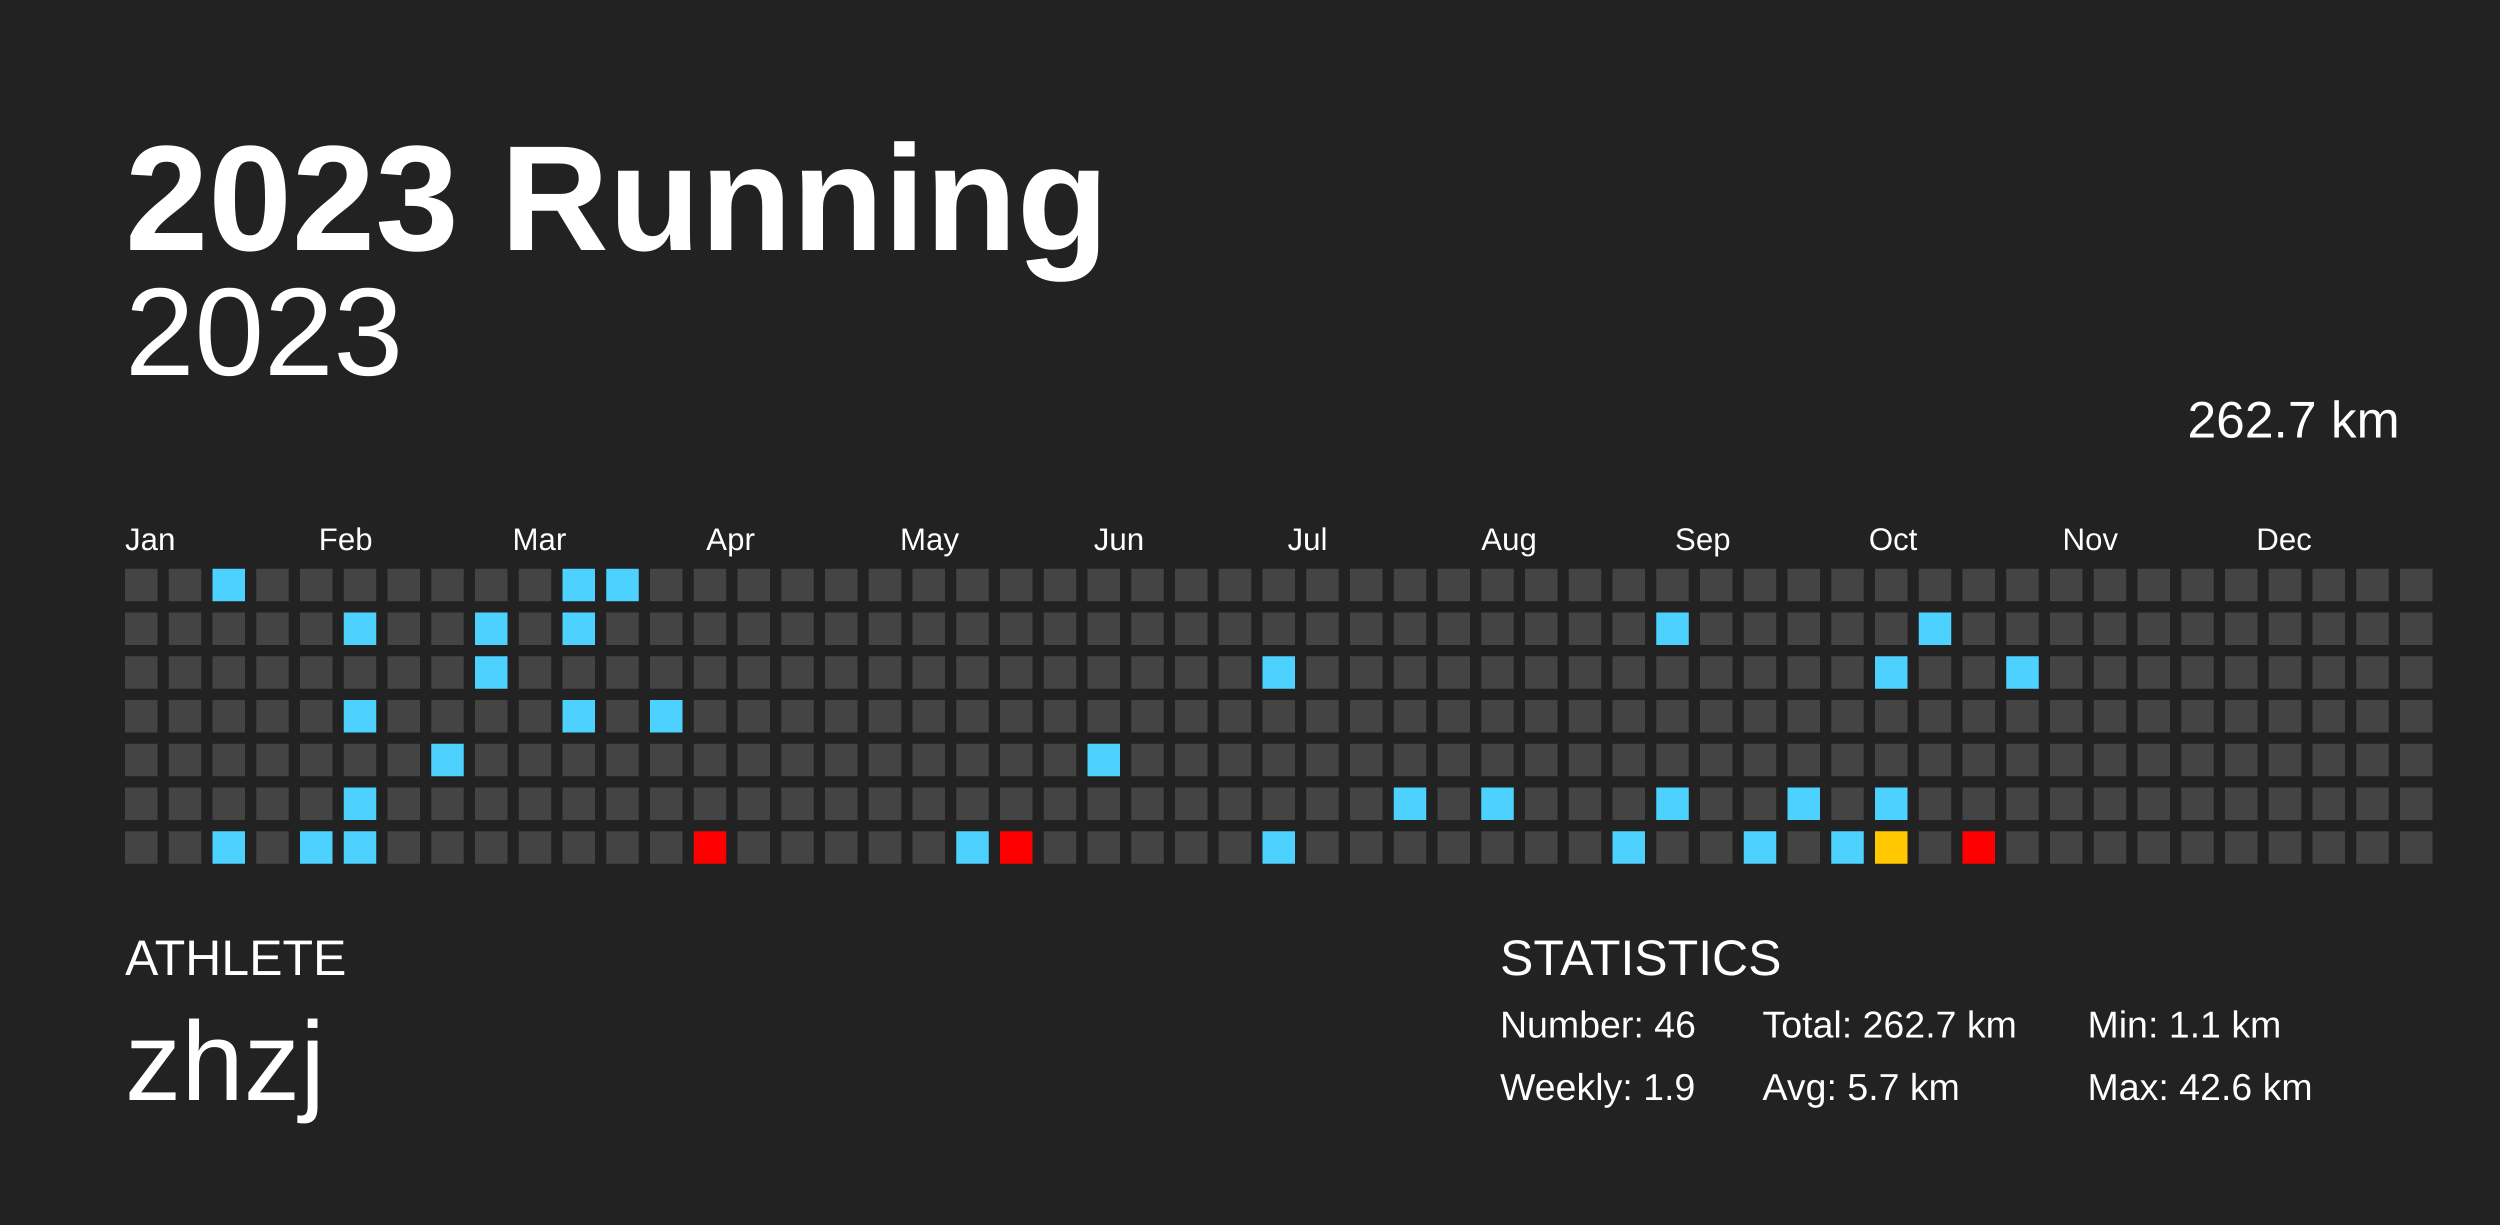
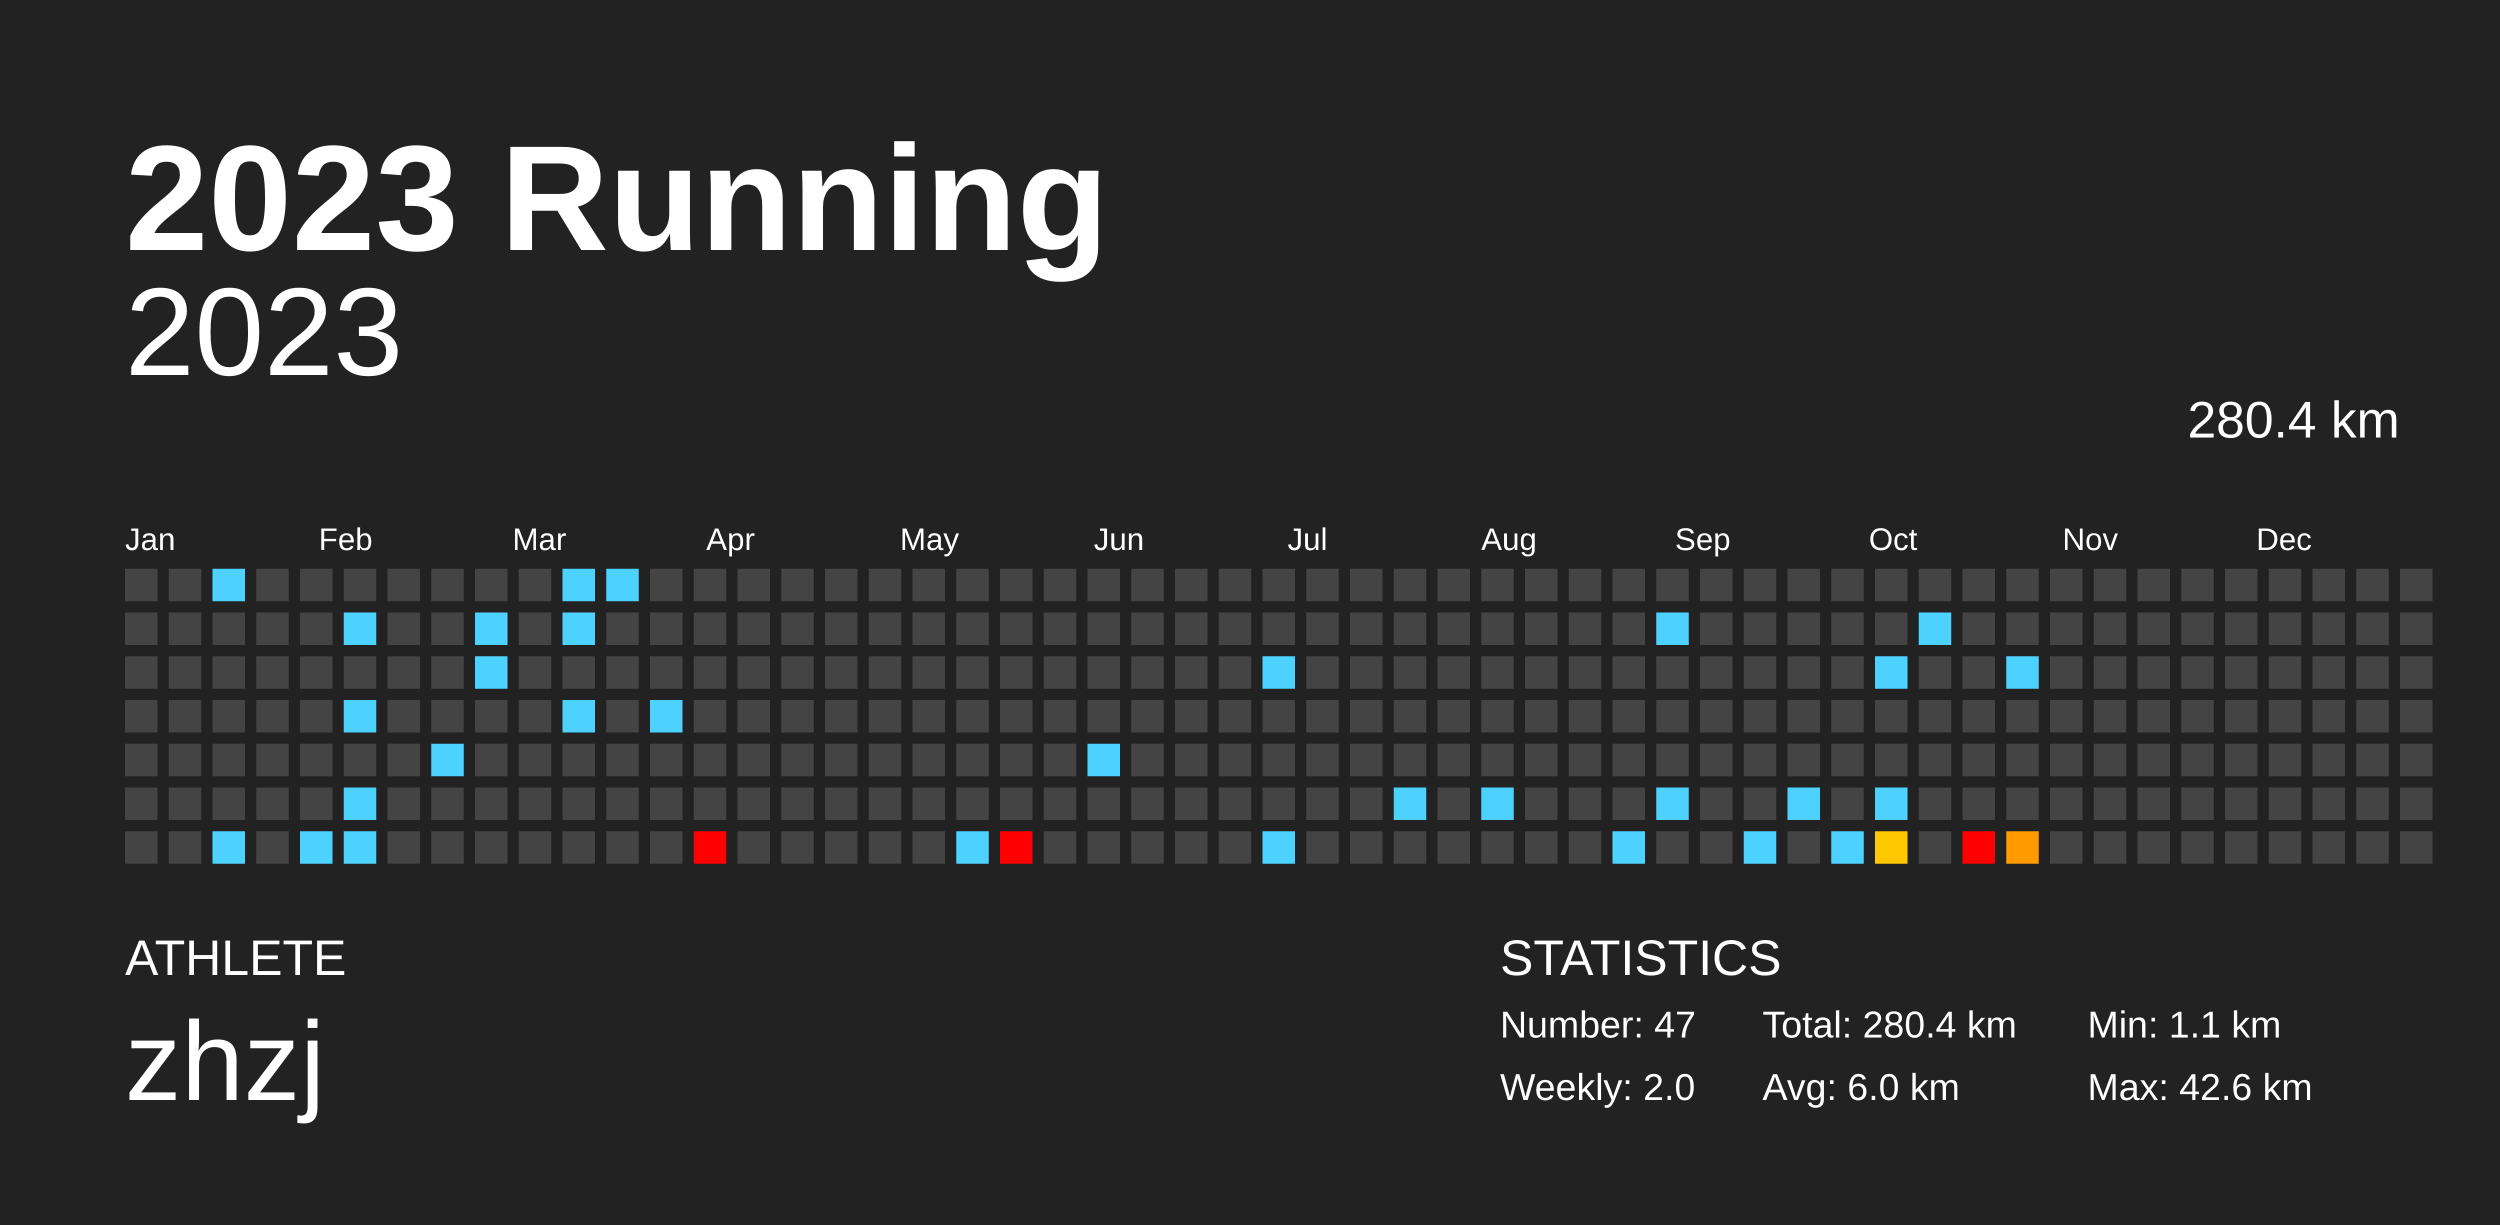
<svg xmlns="http://www.w3.org/2000/svg" baseProfile="full" height="98mm" version="1.1" viewBox="0,0,200,98" width="200mm">
  <defs />
  <rect fill="#222222" height="98" width="200" x="0" y="0" />
  <text fill="#FFFFFF" style="font-size:12px; font-family:Arial; font-weight:bold;" x="10" y="20">2023 Running</text>
  <text fill="#FFFFFF" style="font-size:4px; font-family:Arial" x="10" y="78">ATHLETE</text>
  <text fill="#FFFFFF" style="font-size:9px; font-family:Arial" x="10" y="88">zhzj</text>
  <text fill="#FFFFFF" style="font-size:4px; font-family:Arial" x="120" y="78">STATISTICS</text>
-   <text fill="#FFFFFF" style="font-size:3px; font-family:Arial" x="120" y="83">Number: 46</text>
-   <text fill="#FFFFFF" style="font-size:3px; font-family:Arial" x="120" y="88">Weekly: 1.9</text>
-   <text fill="#FFFFFF" style="font-size:3px; font-family:Arial" x="141" y="83">Total: 262.7 km</text>
-   <text fill="#FFFFFF" style="font-size:3px; font-family:Arial" x="141" y="88">Avg: 5.7 km</text>
+   <text fill="#FFFFFF" style="font-size:3px; font-family:Arial" x="120" y="83">Number: 47</text>
+   <text fill="#FFFFFF" style="font-size:3px; font-family:Arial" x="120" y="88">Weekly: 2.0</text>
+   <text fill="#FFFFFF" style="font-size:3px; font-family:Arial" x="141" y="83">Total: 280.4 km</text>
+   <text fill="#FFFFFF" style="font-size:3px; font-family:Arial" x="141" y="88">Avg: 6.0 km</text>
  <text fill="#FFFFFF" style="font-size:3px; font-family:Arial" x="167" y="83">Min: 1.1 km</text>
  <text fill="#FFFFFF" style="font-size:3px; font-family:Arial" x="167" y="88">Max: 42.6 km</text>
  <text alignment-baseline="hanging" fill="#FFFFFF" style="font-size:10.0px; font-family:Arial;" x="10" y="30">2023</text>
-   <text alignment-baseline="hanging" fill="#FFFFFF" style="font-size:4.125px; font-family:Arial;" x="175" y="35">262.7 km</text>
+   <text alignment-baseline="hanging" fill="#FFFFFF" style="font-size:4.125px; font-family:Arial;" x="175" y="35">280.4 km</text>
  <text fill="#FFFFFF" style="font-size:2.5px; font-family:Arial" x="10.0" y="44">Jan</text>
  <text fill="#FFFFFF" style="font-size:2.5px; font-family:Arial" x="25.5" y="44">Feb</text>
  <text fill="#FFFFFF" style="font-size:2.5px; font-family:Arial" x="41.0" y="44">Mar</text>
  <text fill="#FFFFFF" style="font-size:2.5px; font-family:Arial" x="56.5" y="44">Apr</text>
  <text fill="#FFFFFF" style="font-size:2.5px; font-family:Arial" x="72.0" y="44">May</text>
  <text fill="#FFFFFF" style="font-size:2.5px; font-family:Arial" x="87.5" y="44">Jun</text>
  <text fill="#FFFFFF" style="font-size:2.5px; font-family:Arial" x="103.0" y="44">Jul</text>
  <text fill="#FFFFFF" style="font-size:2.5px; font-family:Arial" x="118.5" y="44">Aug</text>
  <text fill="#FFFFFF" style="font-size:2.5px; font-family:Arial" x="134.0" y="44">Sep</text>
  <text fill="#FFFFFF" style="font-size:2.5px; font-family:Arial" x="149.5" y="44">Oct</text>
  <text fill="#FFFFFF" style="font-size:2.5px; font-family:Arial" x="165.0" y="44">Nov</text>
  <text fill="#FFFFFF" style="font-size:2.5px; font-family:Arial" x="180.5" y="44">Dec</text>
  <rect fill="#444444" height="2.6" width="2.6" x="10.0" y="45.5" />
  <rect fill="#444444" height="2.6" width="2.6" x="10.0" y="49.0" />
  <rect fill="#444444" height="2.6" width="2.6" x="10.0" y="52.5" />
  <rect fill="#444444" height="2.6" width="2.6" x="10.0" y="56.0" />
  <rect fill="#444444" height="2.6" width="2.6" x="10.0" y="59.5" />
  <rect fill="#444444" height="2.6" width="2.6" x="10.0" y="63.0" />
  <rect fill="#444444" height="2.6" width="2.6" x="10.0" y="66.5" />
  <rect fill="#444444" height="2.6" width="2.6" x="13.5" y="45.5" />
  <rect fill="#444444" height="2.6" width="2.6" x="13.5" y="49.0" />
  <rect fill="#444444" height="2.6" width="2.6" x="13.5" y="52.5" />
  <rect fill="#444444" height="2.6" width="2.6" x="13.5" y="56.0" />
  <rect fill="#444444" height="2.6" width="2.6" x="13.5" y="59.5" />
  <rect fill="#444444" height="2.6" width="2.6" x="13.5" y="63.0" />
  <rect fill="#444444" height="2.6" width="2.6" x="13.5" y="66.5" />
  <rect fill="#4dd2ff" height="2.6" width="2.6" x="17.0" y="45.5" />
  <rect fill="#444444" height="2.6" width="2.6" x="17.0" y="49.0" />
  <rect fill="#444444" height="2.6" width="2.6" x="17.0" y="52.5" />
  <rect fill="#444444" height="2.6" width="2.6" x="17.0" y="56.0" />
  <rect fill="#444444" height="2.6" width="2.6" x="17.0" y="59.5" />
  <rect fill="#444444" height="2.6" width="2.6" x="17.0" y="63.0" />
  <rect fill="#4dd2ff" height="2.6" width="2.6" x="17.0" y="66.5" />
  <rect fill="#444444" height="2.6" width="2.6" x="20.5" y="45.5" />
  <rect fill="#444444" height="2.6" width="2.6" x="20.5" y="49.0" />
  <rect fill="#444444" height="2.6" width="2.6" x="20.5" y="52.5" />
  <rect fill="#444444" height="2.6" width="2.6" x="20.5" y="56.0" />
  <rect fill="#444444" height="2.6" width="2.6" x="20.5" y="59.5" />
  <rect fill="#444444" height="2.6" width="2.6" x="20.5" y="63.0" />
  <rect fill="#444444" height="2.6" width="2.6" x="20.5" y="66.5" />
  <rect fill="#444444" height="2.6" width="2.6" x="24.0" y="45.5" />
  <rect fill="#444444" height="2.6" width="2.6" x="24.0" y="49.0" />
  <rect fill="#444444" height="2.6" width="2.6" x="24.0" y="52.5" />
  <rect fill="#444444" height="2.6" width="2.6" x="24.0" y="56.0" />
  <rect fill="#444444" height="2.6" width="2.6" x="24.0" y="59.5" />
  <rect fill="#444444" height="2.6" width="2.6" x="24.0" y="63.0" />
  <rect fill="#4dd2ff" height="2.6" width="2.6" x="24.0" y="66.5" />
  <rect fill="#444444" height="2.6" width="2.6" x="27.5" y="45.5" />
  <rect fill="#4dd2ff" height="2.6" width="2.6" x="27.5" y="49.0" />
  <rect fill="#444444" height="2.6" width="2.6" x="27.5" y="52.5" />
  <rect fill="#4dd2ff" height="2.6" width="2.6" x="27.5" y="56.0" />
  <rect fill="#444444" height="2.6" width="2.6" x="27.5" y="59.5" />
  <rect fill="#4dd2ff" height="2.6" width="2.6" x="27.5" y="63.0" />
  <rect fill="#4dd2ff" height="2.6" width="2.6" x="27.5" y="66.5" />
  <rect fill="#444444" height="2.6" width="2.6" x="31.0" y="45.5" />
  <rect fill="#444444" height="2.6" width="2.6" x="31.0" y="49.0" />
  <rect fill="#444444" height="2.6" width="2.6" x="31.0" y="52.5" />
  <rect fill="#444444" height="2.6" width="2.6" x="31.0" y="56.0" />
  <rect fill="#444444" height="2.6" width="2.6" x="31.0" y="59.5" />
  <rect fill="#444444" height="2.6" width="2.6" x="31.0" y="63.0" />
  <rect fill="#444444" height="2.6" width="2.6" x="31.0" y="66.5" />
  <rect fill="#444444" height="2.6" width="2.6" x="34.5" y="45.5" />
  <rect fill="#444444" height="2.6" width="2.6" x="34.5" y="49.0" />
  <rect fill="#444444" height="2.6" width="2.6" x="34.5" y="52.5" />
  <rect fill="#444444" height="2.6" width="2.6" x="34.5" y="56.0" />
  <rect fill="#4dd2ff" height="2.6" width="2.6" x="34.5" y="59.5" />
  <rect fill="#444444" height="2.6" width="2.6" x="34.5" y="63.0" />
  <rect fill="#444444" height="2.6" width="2.6" x="34.5" y="66.5" />
  <rect fill="#444444" height="2.6" width="2.6" x="38.0" y="45.5" />
  <rect fill="#4dd2ff" height="2.6" width="2.6" x="38.0" y="49.0" />
  <rect fill="#4dd2ff" height="2.6" width="2.6" x="38.0" y="52.5" />
  <rect fill="#444444" height="2.6" width="2.6" x="38.0" y="56.0" />
  <rect fill="#444444" height="2.6" width="2.6" x="38.0" y="59.5" />
  <rect fill="#444444" height="2.6" width="2.6" x="38.0" y="63.0" />
  <rect fill="#444444" height="2.6" width="2.6" x="38.0" y="66.5" />
  <rect fill="#444444" height="2.6" width="2.6" x="41.5" y="45.5" />
  <rect fill="#444444" height="2.6" width="2.6" x="41.5" y="49.0" />
  <rect fill="#444444" height="2.6" width="2.6" x="41.5" y="52.5" />
  <rect fill="#444444" height="2.6" width="2.6" x="41.5" y="56.0" />
  <rect fill="#444444" height="2.6" width="2.6" x="41.5" y="59.5" />
  <rect fill="#444444" height="2.6" width="2.6" x="41.5" y="63.0" />
  <rect fill="#444444" height="2.6" width="2.6" x="41.5" y="66.5" />
  <rect fill="#4dd2ff" height="2.6" width="2.6" x="45.0" y="45.5" />
  <rect fill="#4dd2ff" height="2.6" width="2.6" x="45.0" y="49.0" />
  <rect fill="#444444" height="2.6" width="2.6" x="45.0" y="52.5" />
  <rect fill="#4dd2ff" height="2.6" width="2.6" x="45.0" y="56.0" />
  <rect fill="#444444" height="2.6" width="2.6" x="45.0" y="59.5" />
  <rect fill="#444444" height="2.6" width="2.6" x="45.0" y="63.0" />
  <rect fill="#444444" height="2.6" width="2.6" x="45.0" y="66.5" />
  <rect fill="#4dd2ff" height="2.6" width="2.6" x="48.5" y="45.5" />
  <rect fill="#444444" height="2.6" width="2.6" x="48.5" y="49.0" />
  <rect fill="#444444" height="2.6" width="2.6" x="48.5" y="52.5" />
  <rect fill="#444444" height="2.6" width="2.6" x="48.5" y="56.0" />
  <rect fill="#444444" height="2.6" width="2.6" x="48.5" y="59.5" />
  <rect fill="#444444" height="2.6" width="2.6" x="48.5" y="63.0" />
  <rect fill="#444444" height="2.6" width="2.6" x="48.5" y="66.5" />
  <rect fill="#444444" height="2.6" width="2.6" x="52.0" y="45.5" />
  <rect fill="#444444" height="2.6" width="2.6" x="52.0" y="49.0" />
  <rect fill="#444444" height="2.6" width="2.6" x="52.0" y="52.5" />
  <rect fill="#4dd2ff" height="2.6" width="2.6" x="52.0" y="56.0" />
  <rect fill="#444444" height="2.6" width="2.6" x="52.0" y="59.5" />
  <rect fill="#444444" height="2.6" width="2.6" x="52.0" y="63.0" />
  <rect fill="#444444" height="2.6" width="2.6" x="52.0" y="66.5" />
  <rect fill="#444444" height="2.6" width="2.6" x="55.5" y="45.5" />
  <rect fill="#444444" height="2.6" width="2.6" x="55.5" y="49.0" />
  <rect fill="#444444" height="2.6" width="2.6" x="55.5" y="52.5" />
  <rect fill="#444444" height="2.6" width="2.6" x="55.5" y="56.0" />
  <rect fill="#444444" height="2.6" width="2.6" x="55.5" y="59.5" />
  <rect fill="#444444" height="2.6" width="2.6" x="55.5" y="63.0" />
  <rect fill="red" height="2.6" width="2.6" x="55.5" y="66.5" />
  <rect fill="#444444" height="2.6" width="2.6" x="59.0" y="45.5" />
  <rect fill="#444444" height="2.6" width="2.6" x="59.0" y="49.0" />
  <rect fill="#444444" height="2.6" width="2.6" x="59.0" y="52.5" />
  <rect fill="#444444" height="2.6" width="2.6" x="59.0" y="56.0" />
  <rect fill="#444444" height="2.6" width="2.6" x="59.0" y="59.5" />
  <rect fill="#444444" height="2.6" width="2.6" x="59.0" y="63.0" />
  <rect fill="#444444" height="2.6" width="2.6" x="59.0" y="66.5" />
  <rect fill="#444444" height="2.6" width="2.6" x="62.5" y="45.5" />
  <rect fill="#444444" height="2.6" width="2.6" x="62.5" y="49.0" />
  <rect fill="#444444" height="2.6" width="2.6" x="62.5" y="52.5" />
  <rect fill="#444444" height="2.6" width="2.6" x="62.5" y="56.0" />
  <rect fill="#444444" height="2.6" width="2.6" x="62.5" y="59.5" />
  <rect fill="#444444" height="2.6" width="2.6" x="62.5" y="63.0" />
  <rect fill="#444444" height="2.6" width="2.6" x="62.5" y="66.5" />
  <rect fill="#444444" height="2.6" width="2.6" x="66.0" y="45.5" />
  <rect fill="#444444" height="2.6" width="2.6" x="66.0" y="49.0" />
  <rect fill="#444444" height="2.6" width="2.6" x="66.0" y="52.5" />
  <rect fill="#444444" height="2.6" width="2.6" x="66.0" y="56.0" />
  <rect fill="#444444" height="2.6" width="2.6" x="66.0" y="59.5" />
  <rect fill="#444444" height="2.6" width="2.6" x="66.0" y="63.0" />
  <rect fill="#444444" height="2.6" width="2.6" x="66.0" y="66.5" />
  <rect fill="#444444" height="2.6" width="2.6" x="69.5" y="45.5" />
  <rect fill="#444444" height="2.6" width="2.6" x="69.5" y="49.0" />
  <rect fill="#444444" height="2.6" width="2.6" x="69.5" y="52.5" />
  <rect fill="#444444" height="2.6" width="2.6" x="69.5" y="56.0" />
  <rect fill="#444444" height="2.6" width="2.6" x="69.5" y="59.5" />
  <rect fill="#444444" height="2.6" width="2.6" x="69.5" y="63.0" />
  <rect fill="#444444" height="2.6" width="2.6" x="69.5" y="66.5" />
  <rect fill="#444444" height="2.6" width="2.6" x="73.0" y="45.5" />
  <rect fill="#444444" height="2.6" width="2.6" x="73.0" y="49.0" />
  <rect fill="#444444" height="2.6" width="2.6" x="73.0" y="52.5" />
  <rect fill="#444444" height="2.6" width="2.6" x="73.0" y="56.0" />
  <rect fill="#444444" height="2.6" width="2.6" x="73.0" y="59.5" />
  <rect fill="#444444" height="2.6" width="2.6" x="73.0" y="63.0" />
  <rect fill="#444444" height="2.6" width="2.6" x="73.0" y="66.5" />
  <rect fill="#444444" height="2.6" width="2.6" x="76.5" y="45.5" />
  <rect fill="#444444" height="2.6" width="2.6" x="76.5" y="49.0" />
  <rect fill="#444444" height="2.6" width="2.6" x="76.5" y="52.5" />
  <rect fill="#444444" height="2.6" width="2.6" x="76.5" y="56.0" />
  <rect fill="#444444" height="2.6" width="2.6" x="76.5" y="59.5" />
  <rect fill="#444444" height="2.6" width="2.6" x="76.5" y="63.0" />
  <rect fill="#4dd2ff" height="2.6" width="2.6" x="76.5" y="66.5" />
  <rect fill="#444444" height="2.6" width="2.6" x="80.0" y="45.5" />
  <rect fill="#444444" height="2.6" width="2.6" x="80.0" y="49.0" />
  <rect fill="#444444" height="2.6" width="2.6" x="80.0" y="52.5" />
  <rect fill="#444444" height="2.6" width="2.6" x="80.0" y="56.0" />
  <rect fill="#444444" height="2.6" width="2.6" x="80.0" y="59.5" />
  <rect fill="#444444" height="2.6" width="2.6" x="80.0" y="63.0" />
  <rect fill="red" height="2.6" width="2.6" x="80.0" y="66.5" />
  <rect fill="#444444" height="2.6" width="2.6" x="83.5" y="45.5" />
  <rect fill="#444444" height="2.6" width="2.6" x="83.5" y="49.0" />
  <rect fill="#444444" height="2.6" width="2.6" x="83.5" y="52.5" />
  <rect fill="#444444" height="2.6" width="2.6" x="83.5" y="56.0" />
  <rect fill="#444444" height="2.6" width="2.6" x="83.5" y="59.5" />
  <rect fill="#444444" height="2.6" width="2.6" x="83.5" y="63.0" />
  <rect fill="#444444" height="2.6" width="2.6" x="83.5" y="66.5" />
  <rect fill="#444444" height="2.6" width="2.6" x="87.0" y="45.5" />
  <rect fill="#444444" height="2.6" width="2.6" x="87.0" y="49.0" />
  <rect fill="#444444" height="2.6" width="2.6" x="87.0" y="52.5" />
  <rect fill="#444444" height="2.6" width="2.6" x="87.0" y="56.0" />
  <rect fill="#4dd2ff" height="2.6" width="2.6" x="87.0" y="59.5" />
  <rect fill="#444444" height="2.6" width="2.6" x="87.0" y="63.0" />
  <rect fill="#444444" height="2.6" width="2.6" x="87.0" y="66.5" />
  <rect fill="#444444" height="2.6" width="2.6" x="90.5" y="45.5" />
  <rect fill="#444444" height="2.6" width="2.6" x="90.5" y="49.0" />
  <rect fill="#444444" height="2.6" width="2.6" x="90.5" y="52.5" />
  <rect fill="#444444" height="2.6" width="2.6" x="90.5" y="56.0" />
  <rect fill="#444444" height="2.6" width="2.6" x="90.5" y="59.5" />
  <rect fill="#444444" height="2.6" width="2.6" x="90.5" y="63.0" />
  <rect fill="#444444" height="2.6" width="2.6" x="90.5" y="66.5" />
  <rect fill="#444444" height="2.6" width="2.6" x="94.0" y="45.5" />
  <rect fill="#444444" height="2.6" width="2.6" x="94.0" y="49.0" />
  <rect fill="#444444" height="2.6" width="2.6" x="94.0" y="52.5" />
  <rect fill="#444444" height="2.6" width="2.6" x="94.0" y="56.0" />
  <rect fill="#444444" height="2.6" width="2.6" x="94.0" y="59.5" />
  <rect fill="#444444" height="2.6" width="2.6" x="94.0" y="63.0" />
  <rect fill="#444444" height="2.6" width="2.6" x="94.0" y="66.5" />
  <rect fill="#444444" height="2.6" width="2.6" x="97.5" y="45.5" />
  <rect fill="#444444" height="2.6" width="2.6" x="97.5" y="49.0" />
  <rect fill="#444444" height="2.6" width="2.6" x="97.5" y="52.5" />
  <rect fill="#444444" height="2.6" width="2.6" x="97.5" y="56.0" />
  <rect fill="#444444" height="2.6" width="2.6" x="97.5" y="59.5" />
  <rect fill="#444444" height="2.6" width="2.6" x="97.5" y="63.0" />
  <rect fill="#444444" height="2.6" width="2.6" x="97.5" y="66.5" />
  <rect fill="#444444" height="2.6" width="2.6" x="101.0" y="45.5" />
  <rect fill="#444444" height="2.6" width="2.6" x="101.0" y="49.0" />
  <rect fill="#4dd2ff" height="2.6" width="2.6" x="101.0" y="52.5" />
  <rect fill="#444444" height="2.6" width="2.6" x="101.0" y="56.0" />
  <rect fill="#444444" height="2.6" width="2.6" x="101.0" y="59.5" />
  <rect fill="#444444" height="2.6" width="2.6" x="101.0" y="63.0" />
  <rect fill="#4dd2ff" height="2.6" width="2.6" x="101.0" y="66.5" />
  <rect fill="#444444" height="2.6" width="2.6" x="104.5" y="45.5" />
  <rect fill="#444444" height="2.6" width="2.6" x="104.5" y="49.0" />
  <rect fill="#444444" height="2.6" width="2.6" x="104.5" y="52.5" />
  <rect fill="#444444" height="2.6" width="2.6" x="104.5" y="56.0" />
  <rect fill="#444444" height="2.6" width="2.6" x="104.5" y="59.5" />
  <rect fill="#444444" height="2.6" width="2.6" x="104.5" y="63.0" />
  <rect fill="#444444" height="2.6" width="2.6" x="104.5" y="66.5" />
  <rect fill="#444444" height="2.6" width="2.6" x="108.0" y="45.5" />
  <rect fill="#444444" height="2.6" width="2.6" x="108.0" y="49.0" />
  <rect fill="#444444" height="2.6" width="2.6" x="108.0" y="52.5" />
  <rect fill="#444444" height="2.6" width="2.6" x="108.0" y="56.0" />
  <rect fill="#444444" height="2.6" width="2.6" x="108.0" y="59.5" />
  <rect fill="#444444" height="2.6" width="2.6" x="108.0" y="63.0" />
  <rect fill="#444444" height="2.6" width="2.6" x="108.0" y="66.5" />
  <rect fill="#444444" height="2.6" width="2.6" x="111.5" y="45.5" />
  <rect fill="#444444" height="2.6" width="2.6" x="111.5" y="49.0" />
  <rect fill="#444444" height="2.6" width="2.6" x="111.5" y="52.5" />
  <rect fill="#444444" height="2.6" width="2.6" x="111.5" y="56.0" />
  <rect fill="#444444" height="2.6" width="2.6" x="111.5" y="59.5" />
  <rect fill="#4dd2ff" height="2.6" width="2.6" x="111.5" y="63.0" />
  <rect fill="#444444" height="2.6" width="2.6" x="111.5" y="66.5" />
  <rect fill="#444444" height="2.6" width="2.6" x="115.0" y="45.5" />
  <rect fill="#444444" height="2.6" width="2.6" x="115.0" y="49.0" />
  <rect fill="#444444" height="2.6" width="2.6" x="115.0" y="52.5" />
  <rect fill="#444444" height="2.6" width="2.6" x="115.0" y="56.0" />
  <rect fill="#444444" height="2.6" width="2.6" x="115.0" y="59.5" />
  <rect fill="#444444" height="2.6" width="2.6" x="115.0" y="63.0" />
  <rect fill="#444444" height="2.6" width="2.6" x="115.0" y="66.5" />
  <rect fill="#444444" height="2.6" width="2.6" x="118.5" y="45.5" />
  <rect fill="#444444" height="2.6" width="2.6" x="118.5" y="49.0" />
  <rect fill="#444444" height="2.6" width="2.6" x="118.5" y="52.5" />
  <rect fill="#444444" height="2.6" width="2.6" x="118.5" y="56.0" />
  <rect fill="#444444" height="2.6" width="2.6" x="118.5" y="59.5" />
  <rect fill="#4dd2ff" height="2.6" width="2.6" x="118.5" y="63.0" />
  <rect fill="#444444" height="2.6" width="2.6" x="118.5" y="66.5" />
  <rect fill="#444444" height="2.6" width="2.6" x="122.0" y="45.5" />
  <rect fill="#444444" height="2.6" width="2.6" x="122.0" y="49.0" />
  <rect fill="#444444" height="2.6" width="2.6" x="122.0" y="52.5" />
  <rect fill="#444444" height="2.6" width="2.6" x="122.0" y="56.0" />
  <rect fill="#444444" height="2.6" width="2.6" x="122.0" y="59.5" />
  <rect fill="#444444" height="2.6" width="2.6" x="122.0" y="63.0" />
  <rect fill="#444444" height="2.6" width="2.6" x="122.0" y="66.5" />
  <rect fill="#444444" height="2.6" width="2.6" x="125.5" y="45.5" />
  <rect fill="#444444" height="2.6" width="2.6" x="125.5" y="49.0" />
  <rect fill="#444444" height="2.6" width="2.6" x="125.5" y="52.5" />
  <rect fill="#444444" height="2.6" width="2.6" x="125.5" y="56.0" />
  <rect fill="#444444" height="2.6" width="2.6" x="125.5" y="59.5" />
  <rect fill="#444444" height="2.6" width="2.6" x="125.5" y="63.0" />
  <rect fill="#444444" height="2.6" width="2.6" x="125.5" y="66.5" />
  <rect fill="#444444" height="2.6" width="2.6" x="129.0" y="45.5" />
  <rect fill="#444444" height="2.6" width="2.6" x="129.0" y="49.0" />
  <rect fill="#444444" height="2.6" width="2.6" x="129.0" y="52.5" />
  <rect fill="#444444" height="2.6" width="2.6" x="129.0" y="56.0" />
  <rect fill="#444444" height="2.6" width="2.6" x="129.0" y="59.5" />
  <rect fill="#444444" height="2.6" width="2.6" x="129.0" y="63.0" />
  <rect fill="#4dd2ff" height="2.6" width="2.6" x="129.0" y="66.5" />
  <rect fill="#444444" height="2.6" width="2.6" x="132.5" y="45.5" />
  <rect fill="#4dd2ff" height="2.6" width="2.6" x="132.5" y="49.0" />
  <rect fill="#444444" height="2.6" width="2.6" x="132.5" y="52.5" />
  <rect fill="#444444" height="2.6" width="2.6" x="132.5" y="56.0" />
  <rect fill="#444444" height="2.6" width="2.6" x="132.5" y="59.5" />
  <rect fill="#4dd2ff" height="2.6" width="2.6" x="132.5" y="63.0" />
  <rect fill="#444444" height="2.6" width="2.6" x="132.5" y="66.5" />
  <rect fill="#444444" height="2.6" width="2.6" x="136.0" y="45.5" />
  <rect fill="#444444" height="2.6" width="2.6" x="136.0" y="49.0" />
  <rect fill="#444444" height="2.6" width="2.6" x="136.0" y="52.5" />
  <rect fill="#444444" height="2.6" width="2.6" x="136.0" y="56.0" />
  <rect fill="#444444" height="2.6" width="2.6" x="136.0" y="59.5" />
  <rect fill="#444444" height="2.6" width="2.6" x="136.0" y="63.0" />
  <rect fill="#444444" height="2.6" width="2.6" x="136.0" y="66.5" />
  <rect fill="#444444" height="2.6" width="2.6" x="139.5" y="45.5" />
  <rect fill="#444444" height="2.6" width="2.6" x="139.5" y="49.0" />
  <rect fill="#444444" height="2.6" width="2.6" x="139.5" y="52.5" />
  <rect fill="#444444" height="2.6" width="2.6" x="139.5" y="56.0" />
  <rect fill="#444444" height="2.6" width="2.6" x="139.5" y="59.5" />
  <rect fill="#444444" height="2.6" width="2.6" x="139.5" y="63.0" />
  <rect fill="#4dd2ff" height="2.6" width="2.6" x="139.5" y="66.5" />
  <rect fill="#444444" height="2.6" width="2.6" x="143.0" y="45.5" />
  <rect fill="#444444" height="2.6" width="2.6" x="143.0" y="49.0" />
  <rect fill="#444444" height="2.6" width="2.6" x="143.0" y="52.5" />
  <rect fill="#444444" height="2.6" width="2.6" x="143.0" y="56.0" />
  <rect fill="#444444" height="2.6" width="2.6" x="143.0" y="59.5" />
  <rect fill="#4dd2ff" height="2.6" width="2.6" x="143.0" y="63.0" />
  <rect fill="#444444" height="2.6" width="2.6" x="143.0" y="66.5" />
  <rect fill="#444444" height="2.6" width="2.6" x="146.5" y="45.5" />
  <rect fill="#444444" height="2.6" width="2.6" x="146.5" y="49.0" />
  <rect fill="#444444" height="2.6" width="2.6" x="146.5" y="52.5" />
  <rect fill="#444444" height="2.6" width="2.6" x="146.5" y="56.0" />
  <rect fill="#444444" height="2.6" width="2.6" x="146.5" y="59.5" />
  <rect fill="#444444" height="2.6" width="2.6" x="146.5" y="63.0" />
  <rect fill="#4dd2ff" height="2.6" width="2.6" x="146.5" y="66.5" />
  <rect fill="#444444" height="2.6" width="2.6" x="150.0" y="45.5" />
  <rect fill="#444444" height="2.6" width="2.6" x="150.0" y="49.0" />
  <rect fill="#4dd2ff" height="2.6" width="2.6" x="150.0" y="52.5" />
  <rect fill="#444444" height="2.6" width="2.6" x="150.0" y="56.0" />
  <rect fill="#444444" height="2.6" width="2.6" x="150.0" y="59.5" />
  <rect fill="#4dd2ff" height="2.6" width="2.6" x="150.0" y="63.0" />
  <rect fill="#ffc800" height="2.6" width="2.6" x="150.0" y="66.5" />
  <rect fill="#444444" height="2.6" width="2.6" x="153.5" y="45.5" />
  <rect fill="#4dd2ff" height="2.6" width="2.6" x="153.5" y="49.0" />
  <rect fill="#444444" height="2.6" width="2.6" x="153.5" y="52.5" />
  <rect fill="#444444" height="2.6" width="2.6" x="153.5" y="56.0" />
  <rect fill="#444444" height="2.6" width="2.6" x="153.5" y="59.5" />
  <rect fill="#444444" height="2.6" width="2.6" x="153.5" y="63.0" />
  <rect fill="#444444" height="2.6" width="2.6" x="153.5" y="66.5" />
  <rect fill="#444444" height="2.6" width="2.6" x="157.0" y="45.5" />
  <rect fill="#444444" height="2.6" width="2.6" x="157.0" y="49.0" />
  <rect fill="#444444" height="2.6" width="2.6" x="157.0" y="52.5" />
  <rect fill="#444444" height="2.6" width="2.6" x="157.0" y="56.0" />
  <rect fill="#444444" height="2.6" width="2.6" x="157.0" y="59.5" />
  <rect fill="#444444" height="2.6" width="2.6" x="157.0" y="63.0" />
  <rect fill="red" height="2.6" width="2.6" x="157.0" y="66.5" />
  <rect fill="#444444" height="2.6" width="2.6" x="160.5" y="45.5" />
  <rect fill="#444444" height="2.6" width="2.6" x="160.5" y="49.0" />
  <rect fill="#4dd2ff" height="2.6" width="2.6" x="160.5" y="52.5" />
  <rect fill="#444444" height="2.6" width="2.6" x="160.5" y="56.0" />
  <rect fill="#444444" height="2.6" width="2.6" x="160.5" y="59.5" />
  <rect fill="#444444" height="2.6" width="2.6" x="160.5" y="63.0" />
-   <rect fill="#444444" height="2.6" width="2.6" x="160.5" y="66.5" />
+   <rect fill="#ff9b00" height="2.6" width="2.6" x="160.5" y="66.5" />
  <rect fill="#444444" height="2.6" width="2.6" x="164.0" y="45.5" />
  <rect fill="#444444" height="2.6" width="2.6" x="164.0" y="49.0" />
  <rect fill="#444444" height="2.6" width="2.6" x="164.0" y="52.5" />
  <rect fill="#444444" height="2.6" width="2.6" x="164.0" y="56.0" />
  <rect fill="#444444" height="2.6" width="2.6" x="164.0" y="59.5" />
  <rect fill="#444444" height="2.6" width="2.6" x="164.0" y="63.0" />
  <rect fill="#444444" height="2.6" width="2.6" x="164.0" y="66.5" />
  <rect fill="#444444" height="2.6" width="2.6" x="167.5" y="45.5" />
  <rect fill="#444444" height="2.6" width="2.6" x="167.5" y="49.0" />
  <rect fill="#444444" height="2.6" width="2.6" x="167.5" y="52.5" />
  <rect fill="#444444" height="2.6" width="2.6" x="167.5" y="56.0" />
  <rect fill="#444444" height="2.6" width="2.6" x="167.5" y="59.5" />
  <rect fill="#444444" height="2.6" width="2.6" x="167.5" y="63.0" />
  <rect fill="#444444" height="2.6" width="2.6" x="167.5" y="66.5" />
  <rect fill="#444444" height="2.6" width="2.6" x="171.0" y="45.5" />
  <rect fill="#444444" height="2.6" width="2.6" x="171.0" y="49.0" />
  <rect fill="#444444" height="2.6" width="2.6" x="171.0" y="52.5" />
  <rect fill="#444444" height="2.6" width="2.6" x="171.0" y="56.0" />
  <rect fill="#444444" height="2.6" width="2.6" x="171.0" y="59.5" />
  <rect fill="#444444" height="2.6" width="2.6" x="171.0" y="63.0" />
  <rect fill="#444444" height="2.6" width="2.6" x="171.0" y="66.5" />
  <rect fill="#444444" height="2.6" width="2.6" x="174.5" y="45.5" />
  <rect fill="#444444" height="2.6" width="2.6" x="174.5" y="49.0" />
  <rect fill="#444444" height="2.6" width="2.6" x="174.5" y="52.5" />
  <rect fill="#444444" height="2.6" width="2.6" x="174.5" y="56.0" />
  <rect fill="#444444" height="2.6" width="2.6" x="174.5" y="59.5" />
  <rect fill="#444444" height="2.6" width="2.6" x="174.5" y="63.0" />
  <rect fill="#444444" height="2.6" width="2.6" x="174.5" y="66.5" />
  <rect fill="#444444" height="2.6" width="2.6" x="178.0" y="45.5" />
  <rect fill="#444444" height="2.6" width="2.6" x="178.0" y="49.0" />
  <rect fill="#444444" height="2.6" width="2.6" x="178.0" y="52.5" />
  <rect fill="#444444" height="2.6" width="2.6" x="178.0" y="56.0" />
  <rect fill="#444444" height="2.6" width="2.6" x="178.0" y="59.5" />
  <rect fill="#444444" height="2.6" width="2.6" x="178.0" y="63.0" />
  <rect fill="#444444" height="2.6" width="2.6" x="178.0" y="66.5" />
  <rect fill="#444444" height="2.6" width="2.6" x="181.5" y="45.5" />
  <rect fill="#444444" height="2.6" width="2.6" x="181.5" y="49.0" />
  <rect fill="#444444" height="2.6" width="2.6" x="181.5" y="52.5" />
  <rect fill="#444444" height="2.6" width="2.6" x="181.5" y="56.0" />
  <rect fill="#444444" height="2.6" width="2.6" x="181.5" y="59.5" />
  <rect fill="#444444" height="2.6" width="2.6" x="181.5" y="63.0" />
  <rect fill="#444444" height="2.6" width="2.6" x="181.5" y="66.5" />
  <rect fill="#444444" height="2.6" width="2.6" x="185.0" y="45.5" />
  <rect fill="#444444" height="2.6" width="2.6" x="185.0" y="49.0" />
  <rect fill="#444444" height="2.6" width="2.6" x="185.0" y="52.5" />
  <rect fill="#444444" height="2.6" width="2.6" x="185.0" y="56.0" />
  <rect fill="#444444" height="2.6" width="2.6" x="185.0" y="59.5" />
  <rect fill="#444444" height="2.6" width="2.6" x="185.0" y="63.0" />
  <rect fill="#444444" height="2.6" width="2.6" x="185.0" y="66.5" />
  <rect fill="#444444" height="2.6" width="2.6" x="188.5" y="45.5" />
  <rect fill="#444444" height="2.6" width="2.6" x="188.5" y="49.0" />
  <rect fill="#444444" height="2.6" width="2.6" x="188.5" y="52.5" />
  <rect fill="#444444" height="2.6" width="2.6" x="188.5" y="56.0" />
  <rect fill="#444444" height="2.6" width="2.6" x="188.5" y="59.5" />
  <rect fill="#444444" height="2.6" width="2.6" x="188.5" y="63.0" />
  <rect fill="#444444" height="2.6" width="2.6" x="188.5" y="66.5" />
  <rect fill="#444444" height="2.6" width="2.6" x="192.0" y="45.5" />
  <rect fill="#444444" height="2.6" width="2.6" x="192.0" y="49.0" />
  <rect fill="#444444" height="2.6" width="2.6" x="192.0" y="52.5" />
  <rect fill="#444444" height="2.6" width="2.6" x="192.0" y="56.0" />
  <rect fill="#444444" height="2.6" width="2.6" x="192.0" y="59.5" />
  <rect fill="#444444" height="2.6" width="2.6" x="192.0" y="63.0" />
  <rect fill="#444444" height="2.6" width="2.6" x="192.0" y="66.5" />
</svg>
